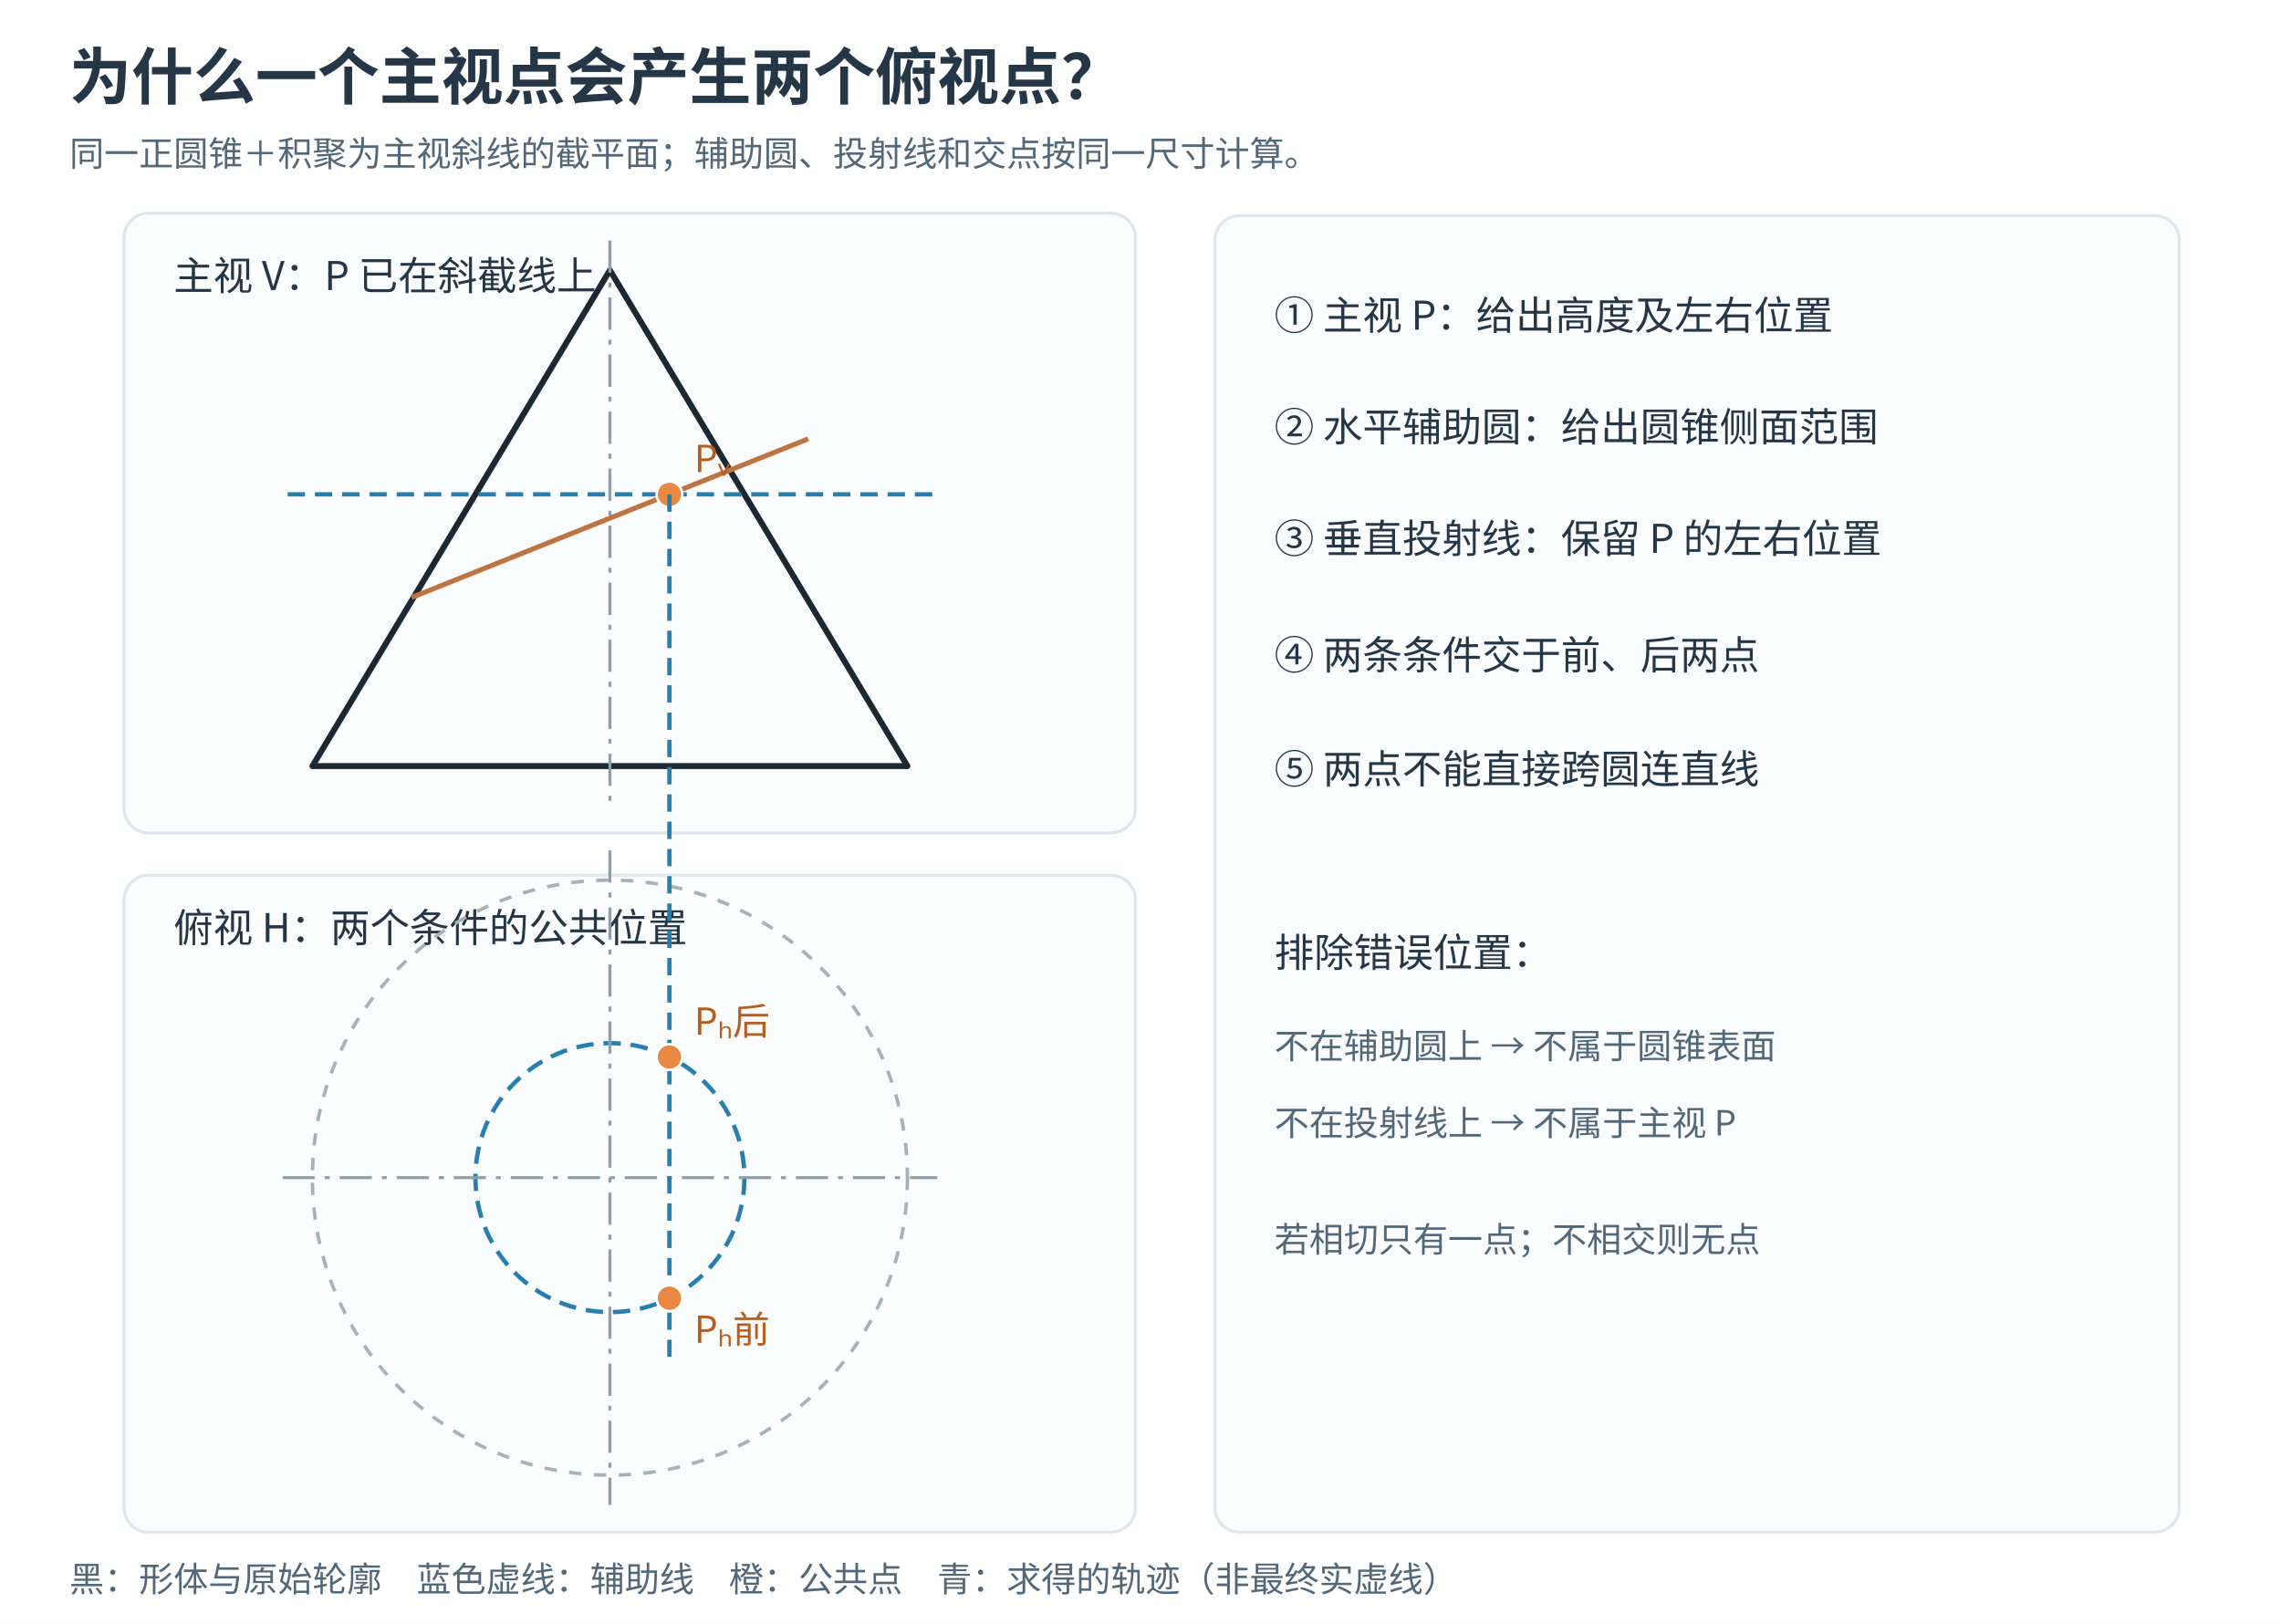
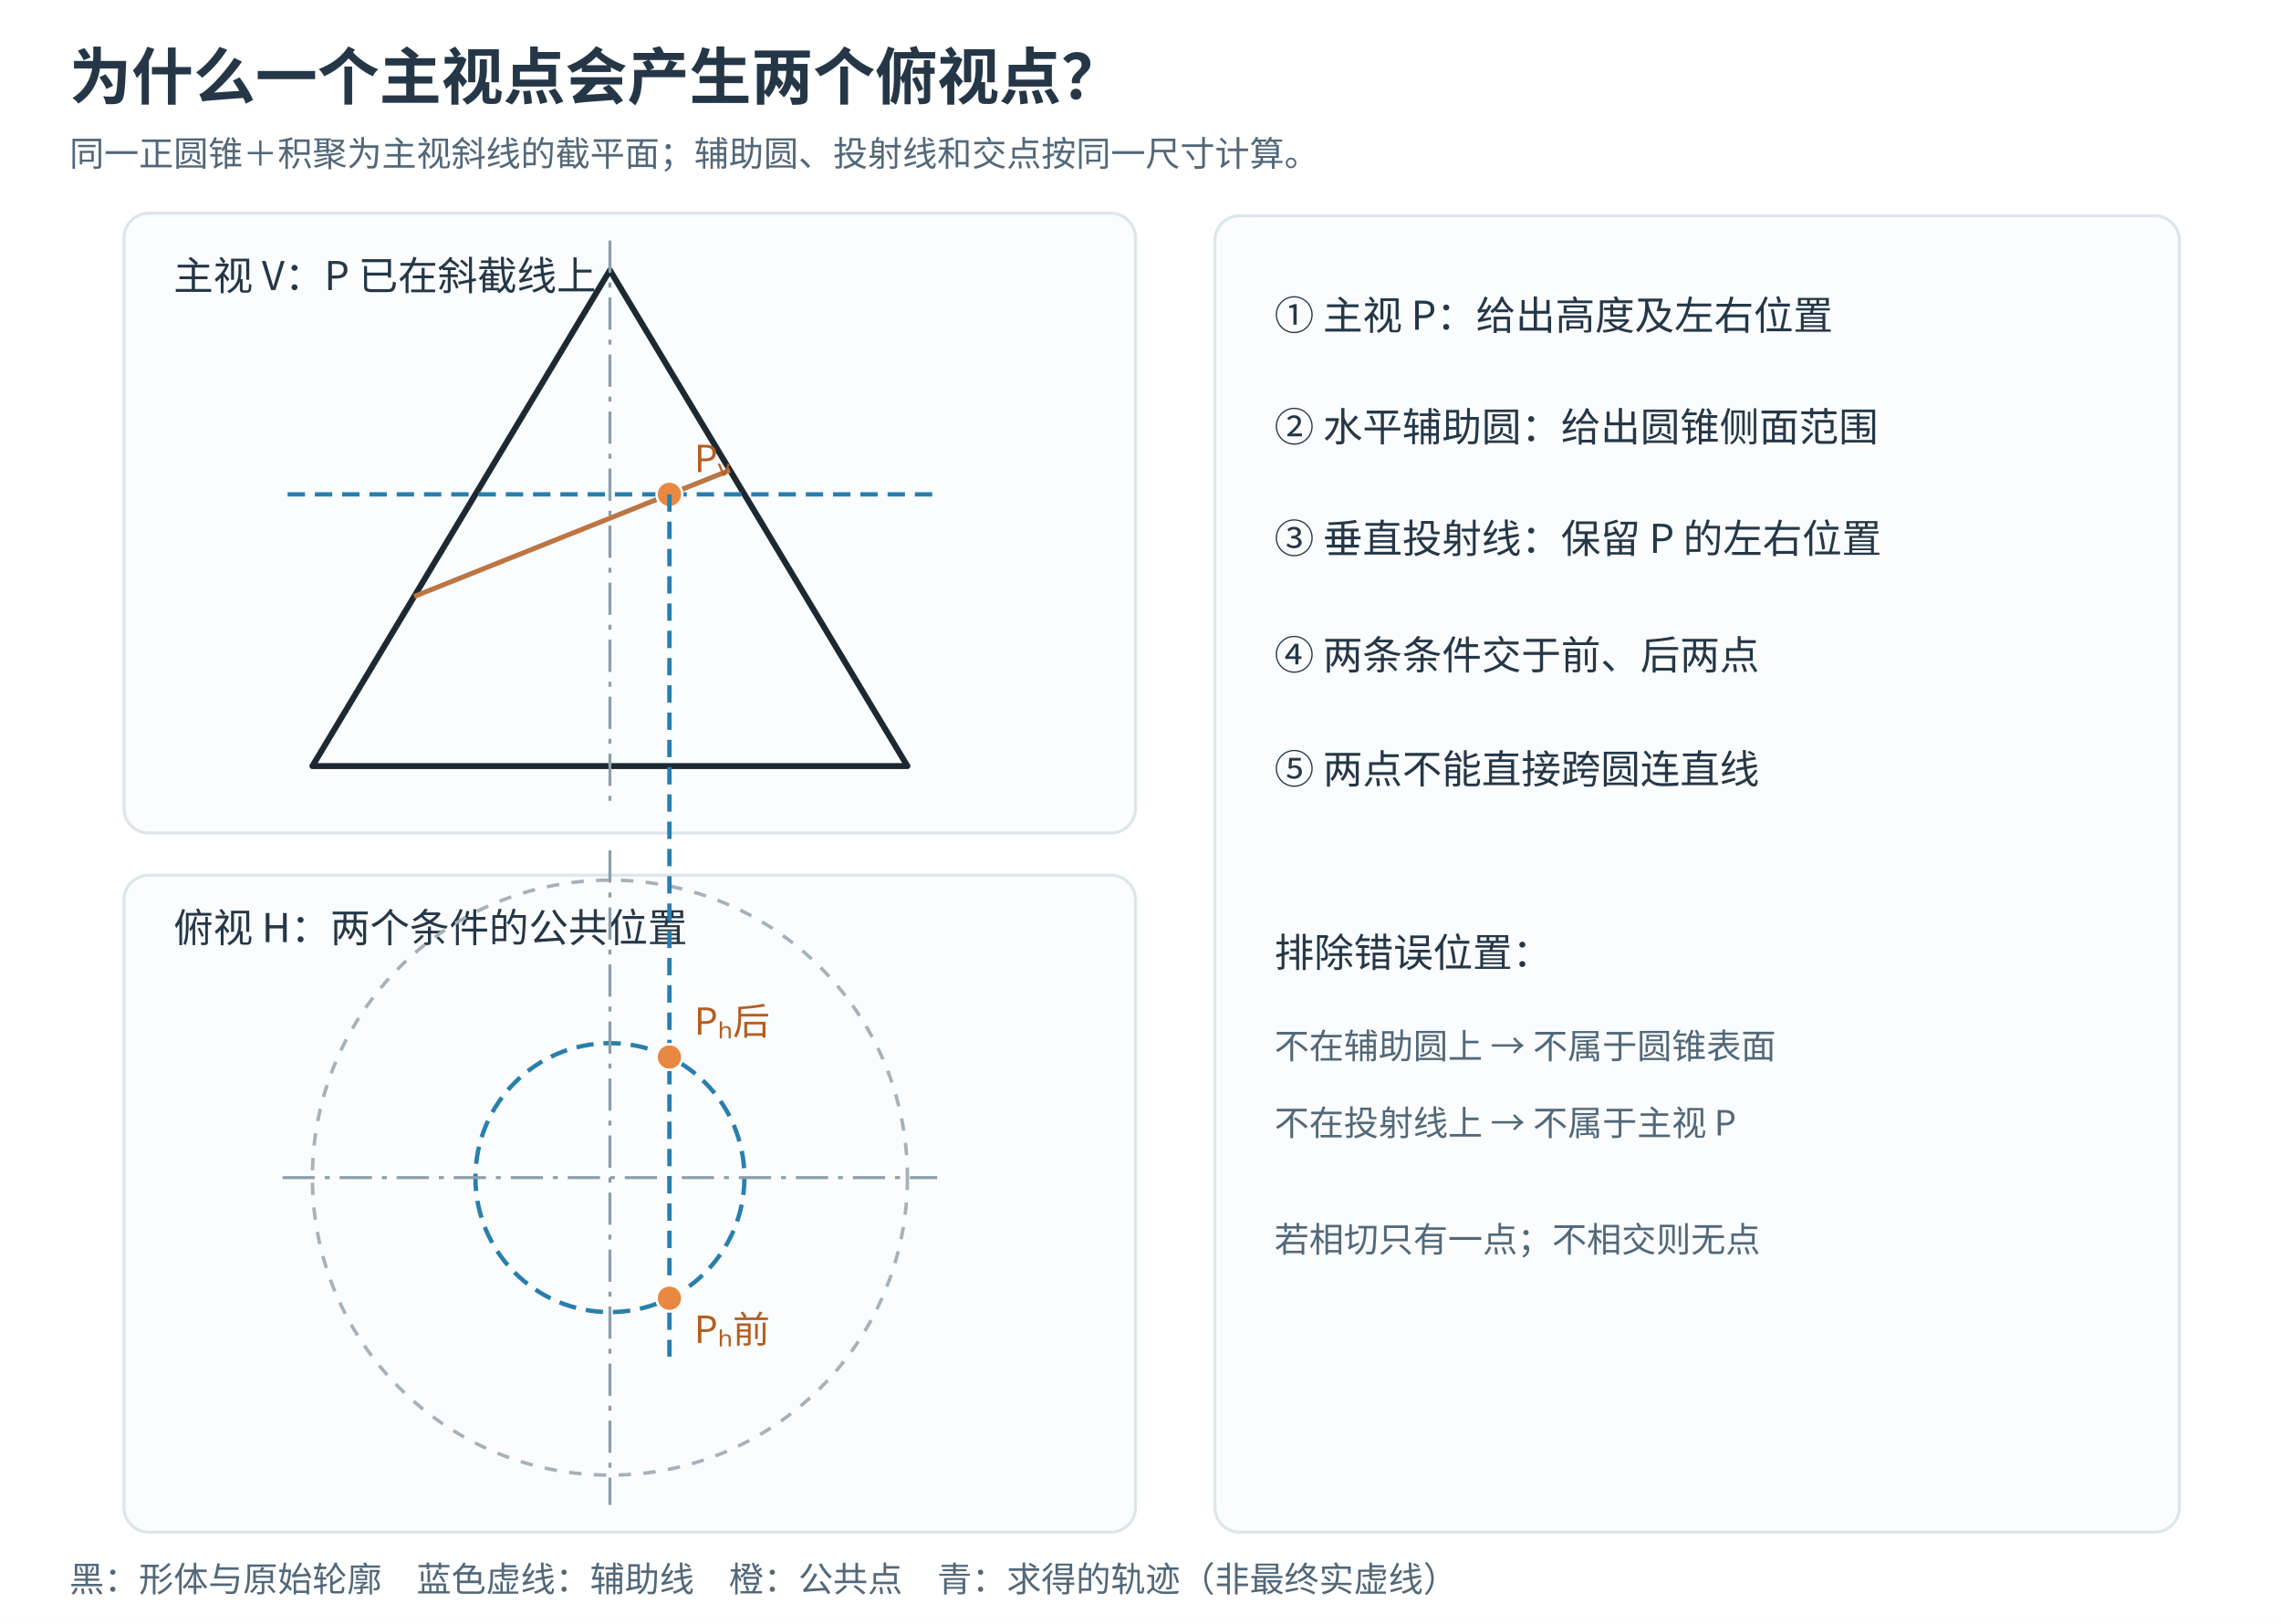
<svg xmlns="http://www.w3.org/2000/svg" viewBox="0 0 920 655" role="img" aria-label="为什么一个主视点会产生两个俯视点？">
  <rect width="920" height="655" fill="#fff" />
  <style>text{font-family:"Noto Sans CJK SC","Microsoft YaHei",sans-serif;fill:#253747}.title{font-size:25px;font-weight:700}.txt{font-size:16px}.mini{font-size:14px;fill:#526879}.label{font-size:15px;fill:#b45e21}.outline{fill:none;stroke:#1c2933;stroke-width:2.4;stroke-linecap:round;stroke-linejoin:round}.axis{fill:none;stroke:#8c9fab;stroke-width:1.2;stroke-dasharray:13 4 2 4}.guide{fill:none;stroke:#a6b1ba;stroke-width:1.4;stroke-dasharray:5 5}.aux{fill:none;stroke:#287fad;stroke-width:1.75;stroke-dasharray:7 4}.result{fill:none;stroke:#0d877b;stroke-width:3;stroke-linecap:round;stroke-linejoin:round}.dot{fill:#e88842;stroke:white;stroke-width:1}.panel{fill:#fafcfd;stroke:#dce6eb;stroke-width:1.2}.rectfill{fill:#e9f2f6;stroke:#1c2933;stroke-width:2}.hi{stroke:#bc7543;stroke-width:2;fill:none}</style>
  <text x="28" y="40" class="title">为什么一个主视点会产生两个俯视点？</text>
  <text x="28" y="67" class="mini">同一正圆锥＋积聚为主视斜线的截平面；辅助圆、投射线和交点按同一尺寸计算。</text>
  <rect class="panel" x="50" y="86" width="408" height="250" rx="10" />
  <rect class="panel" x="50" y="353" width="408" height="265" rx="10" />
  <rect class="panel" x="490" y="87" width="389" height="531" rx="10" />
  <text x="70" y="117" class="txt">主视 V：P 已在斜截线上</text>
  <text x="70" y="380" class="txt">俯视 H：两个条件的公共位置</text>
  <path class="outline" d="M126.00 309.00 L246.00 109.00 L366.00 309.00 L126.00 309.00" />
  <line x1="246.00" y1="97.00" x2="246.00" y2="323.00" class="axis" />
  <line x1="116.00" y1="199.40" x2="376.00" y2="199.40" class="aux" />
-   <path class="hi" d="M166.00 241.00 L326.00 177.00" />
+   <path class="hi" d="M167.05 240.58 L294.39 189.65" />
  <circle cx="270.00" cy="199.40" r="5.2" class="dot" />
  <text x="280.00" y="190.40" class="label">Pᵥ</text>
  <circle cx="246.00" cy="475.00" r="120.00" class="guide" />
  <circle cx="246.00" cy="475.00" r="54.24" class="aux" />
  <line x1="246.00" y1="343.00" x2="246.00" y2="607.00" class="axis" />
  <line x1="114.00" y1="475.00" x2="378.00" y2="475.00" class="axis" />
  <line x1="270.00" y1="199.40" x2="270.00" y2="547.24" class="aux" />
  <circle cx="270.00" cy="426.36" r="5.2" class="dot" />
  <text x="280.00" y="417.36" class="label">Pₕ后</text>
  <circle cx="270.00" cy="523.64" r="5.2" class="dot" />
  <text x="280.00" y="541.64" class="label">Pₕ前</text>
  <text x="514" y="133" class="txt">① 主视 P：给出高度及左右位置</text>
  <text x="514" y="178" class="txt">② 水平辅助圆：给出圆锥侧面范围</text>
  <text x="514" y="223" class="txt">③ 垂直投射线：保留 P 的左右位置</text>
  <text x="514" y="270" class="txt">④ 两条条件交于前、后两点</text>
  <text x="514" y="316" class="txt">⑤ 两点不能直接跨圆连直线</text>
  <text x="514" y="390" class="txt">排除错误位置：</text>
  <text x="514" y="427" class="mini">不在辅助圆上 → 不属于圆锥表面</text>
  <text x="514" y="458" class="mini">不在投射线上 → 不属于主视 P</text>
  <text x="514" y="505" class="mini">若相切只有一点；不相交则无点</text>
  <text x="28" y="642" class="mini">黑：形体与原始轮廓　蓝色虚线：辅助线　橙：公共点　青：求得的轨迹（非最终实虚线）</text>
</svg>
